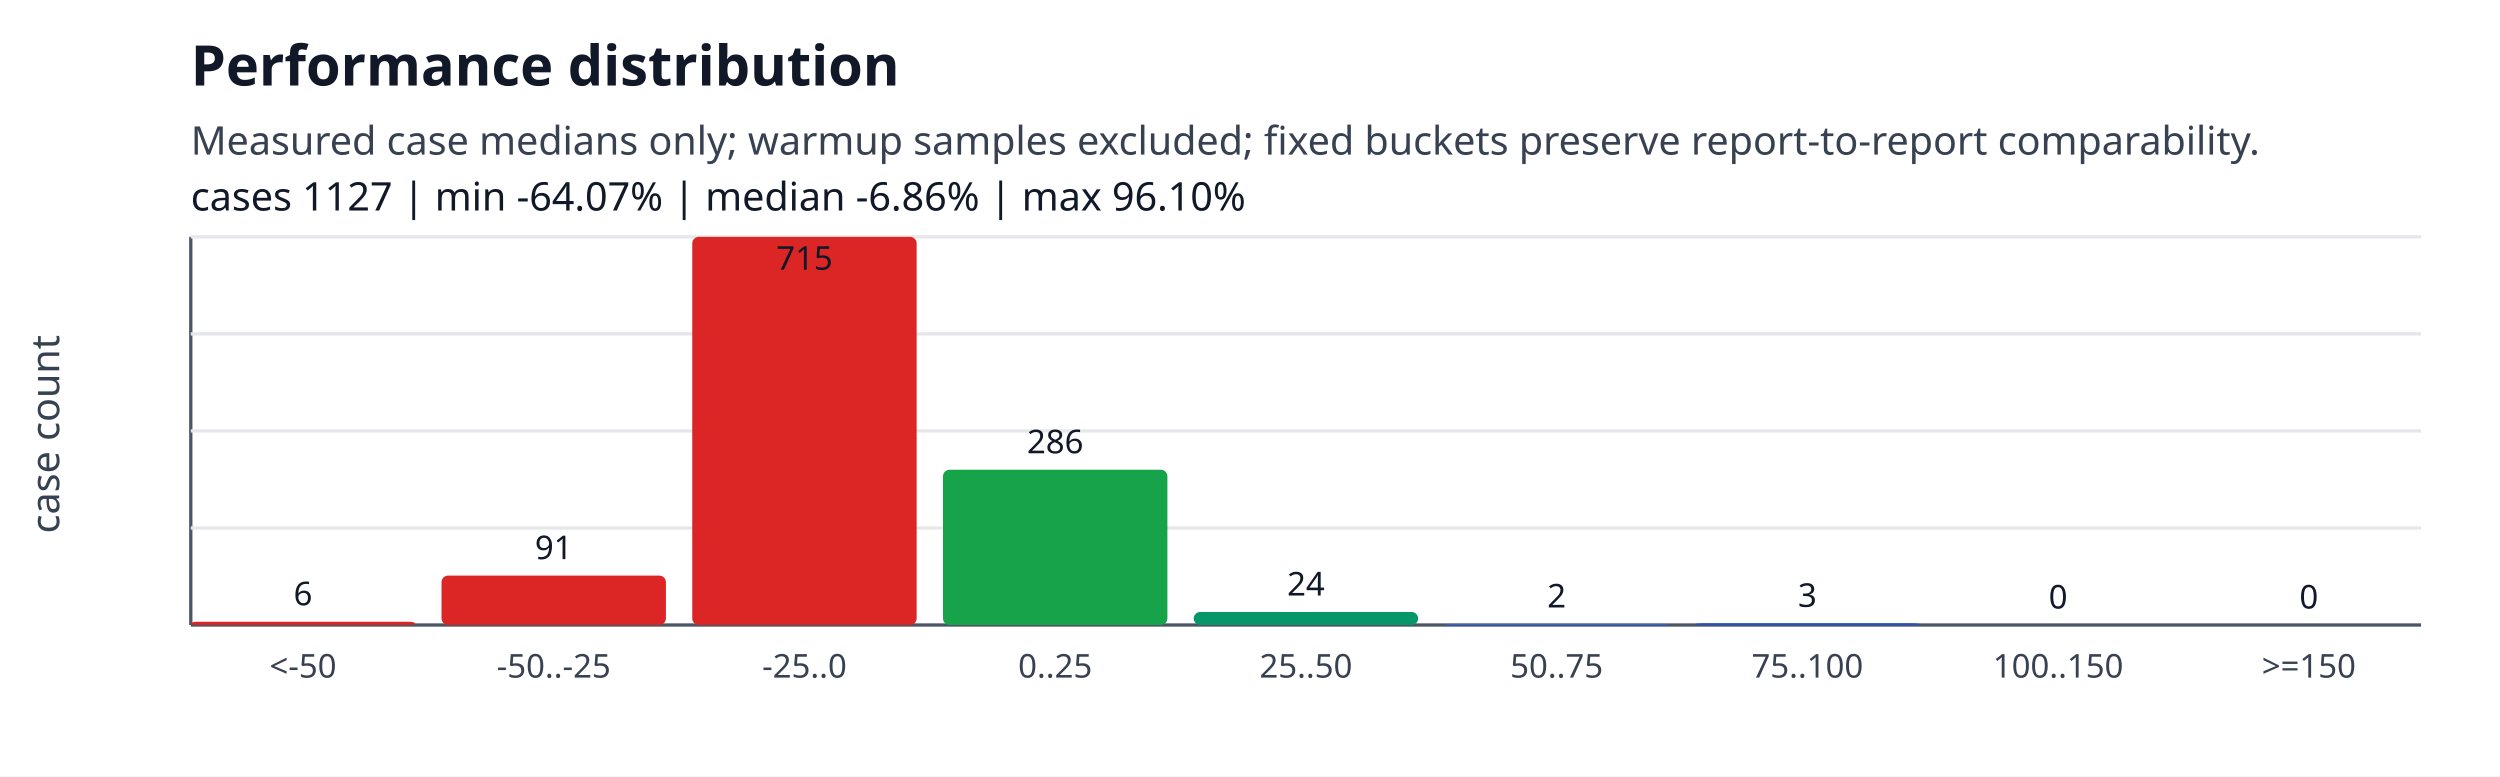
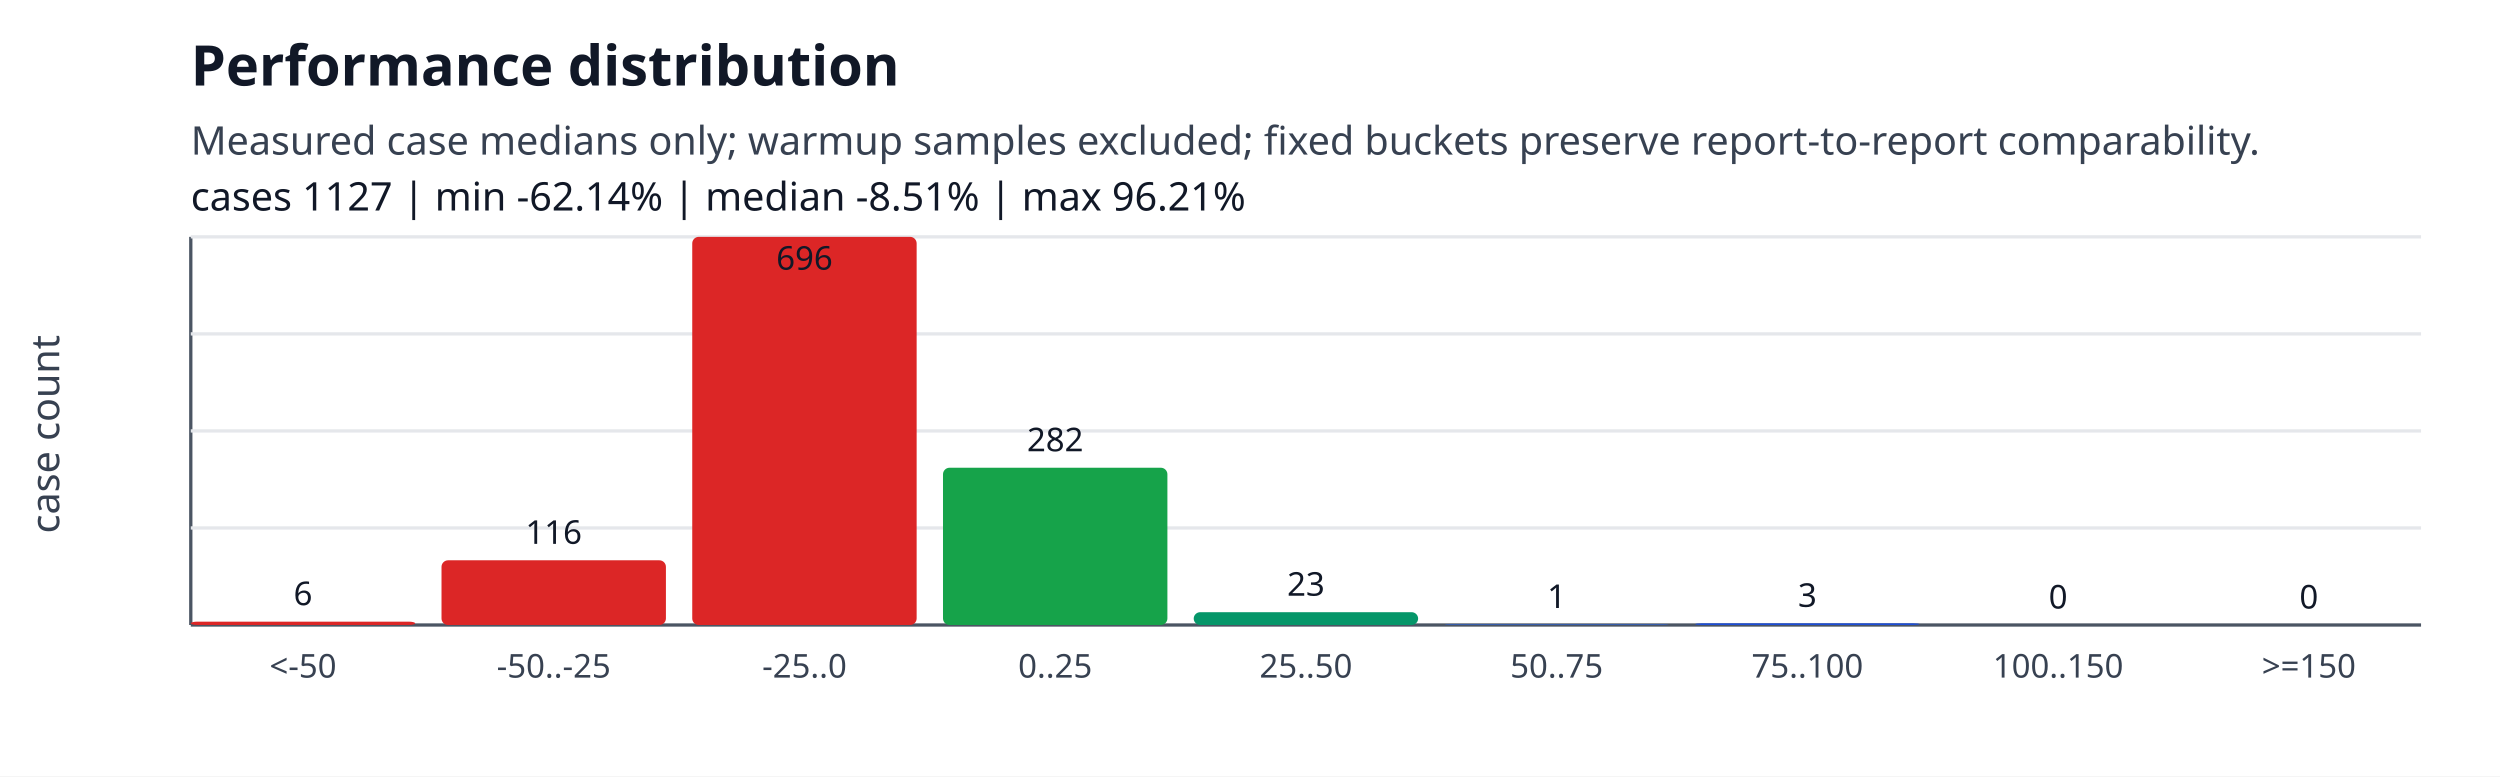
<svg xmlns="http://www.w3.org/2000/svg" width="760" height="236" viewBox="0 0 760 236" role="img" aria-labelledby="perf-hist-title perf-hist-desc">
  <rect width="760" height="236" fill="#ffffff" />
  <text x="58" y="26" font-family="sans-serif" font-size="17" font-weight="700" fill="#111827">Performance distribution</text>
  <text x="58" y="47" font-family="sans-serif" font-size="12" fill="#374151">Measured case medians only; warmup samples excluded; fixed buckets preserve report-to-report comparability.</text>
-   <text x="58" y="64" font-family="sans-serif" font-size="12" fill="#111827">cases 1127 | min -64.07% | median -6.86% | max 96.10%</text>
+   <text x="58" y="64" font-family="sans-serif" font-size="12" fill="#111827">cases 1127 | min -62.14% | median -8.51% | max 96.21%</text>
  <line x1="58" y1="190" x2="736.00" y2="190" stroke="#4b5563" />
  <line x1="58" y1="72" x2="58" y2="190" stroke="#4b5563" />
  <line x1="58" y1="160.50" x2="736.00" y2="160.50" stroke="#e5e7eb" />
  <line x1="58" y1="131.00" x2="736.00" y2="131.00" stroke="#e5e7eb" />
  <line x1="58" y1="101.50" x2="736.00" y2="101.50" stroke="#e5e7eb" />
  <line x1="58" y1="72.00" x2="736.00" y2="72.00" stroke="#e5e7eb" />
-   <rect x="58.00" y="189.01" width="68.22" height="0.99" rx="2" fill="#dc2626" />
-   <text x="92.11" y="184.01" font-family="sans-serif" font-size="10" fill="#111827" text-anchor="middle">6</text>
+   <rect x="58.00" y="188.98" width="68.22" height="1.02" rx="2" fill="#dc2626" />
+   <text x="92.11" y="183.98" font-family="sans-serif" font-size="10" fill="#111827" text-anchor="middle">6</text>
  <text x="92.11" y="206.00" font-family="sans-serif" font-size="10" fill="#374151" text-anchor="middle">&lt;-50</text>
-   <rect x="134.22" y="174.98" width="68.22" height="15.02" rx="2" fill="#dc2626" />
-   <text x="168.33" y="169.98" font-family="sans-serif" font-size="10" fill="#111827" text-anchor="middle">91</text>
+   <rect x="134.22" y="170.33" width="68.22" height="19.67" rx="2" fill="#dc2626" />
+   <text x="168.33" y="165.33" font-family="sans-serif" font-size="10" fill="#111827" text-anchor="middle">116</text>
  <text x="168.33" y="206.00" font-family="sans-serif" font-size="10" fill="#374151" text-anchor="middle">-50..-25</text>
  <rect x="210.44" y="72.00" width="68.22" height="118.00" rx="2" fill="#dc2626" />
-   <text x="244.56" y="82.00" font-family="sans-serif" font-size="10" fill="#111827" text-anchor="middle">715</text>
+   <text x="244.56" y="82.00" font-family="sans-serif" font-size="10" fill="#111827" text-anchor="middle">696</text>
  <text x="244.56" y="206.00" font-family="sans-serif" font-size="10" fill="#374151" text-anchor="middle">-25..0</text>
-   <rect x="286.67" y="142.80" width="68.22" height="47.20" rx="2" fill="#16a34a" />
-   <text x="320.78" y="137.80" font-family="sans-serif" font-size="10" fill="#111827" text-anchor="middle">286</text>
+   <rect x="286.67" y="142.19" width="68.22" height="47.81" rx="2" fill="#16a34a" />
+   <text x="320.78" y="137.19" font-family="sans-serif" font-size="10" fill="#111827" text-anchor="middle">282</text>
  <text x="320.78" y="206.00" font-family="sans-serif" font-size="10" fill="#374151" text-anchor="middle">0..25</text>
-   <rect x="362.89" y="186.04" width="68.22" height="3.96" rx="2" fill="#059669" />
-   <text x="397.00" y="181.04" font-family="sans-serif" font-size="10" fill="#111827" text-anchor="middle">24</text>
+   <rect x="362.89" y="186.10" width="68.22" height="3.90" rx="2" fill="#059669" />
+   <text x="397.00" y="181.10" font-family="sans-serif" font-size="10" fill="#111827" text-anchor="middle">23</text>
  <text x="397.00" y="206.00" font-family="sans-serif" font-size="10" fill="#374151" text-anchor="middle">25..50</text>
-   <rect x="439.11" y="189.67" width="68.22" height="0.33" rx="2" fill="#2563eb" />
-   <text x="473.22" y="184.67" font-family="sans-serif" font-size="10" fill="#111827" text-anchor="middle">2</text>
+   <rect x="439.11" y="189.83" width="68.22" height="0.17" rx="2" fill="#2563eb" />
+   <text x="473.22" y="184.83" font-family="sans-serif" font-size="10" fill="#111827" text-anchor="middle">1</text>
  <text x="473.22" y="206.00" font-family="sans-serif" font-size="10" fill="#374151" text-anchor="middle">50..75</text>
-   <rect x="515.33" y="189.50" width="68.22" height="0.50" rx="2" fill="#1d4ed8" />
-   <text x="549.44" y="184.50" font-family="sans-serif" font-size="10" fill="#111827" text-anchor="middle">3</text>
+   <rect x="515.33" y="189.49" width="68.22" height="0.51" rx="2" fill="#1d4ed8" />
+   <text x="549.44" y="184.49" font-family="sans-serif" font-size="10" fill="#111827" text-anchor="middle">3</text>
  <text x="549.44" y="206.00" font-family="sans-serif" font-size="10" fill="#374151" text-anchor="middle">75..100</text>
  <rect x="591.56" y="190.00" width="68.22" height="0.00" rx="2" fill="#1d4ed8" />
  <text x="625.67" y="185.00" font-family="sans-serif" font-size="10" fill="#111827" text-anchor="middle">0</text>
  <text x="625.67" y="206.00" font-family="sans-serif" font-size="10" fill="#374151" text-anchor="middle">100..150</text>
  <rect x="667.78" y="190.00" width="68.22" height="0.00" rx="2" fill="#1d4ed8" />
  <text x="701.89" y="185.00" font-family="sans-serif" font-size="10" fill="#111827" text-anchor="middle">0</text>
  <text x="701.89" y="206.00" font-family="sans-serif" font-size="10" fill="#374151" text-anchor="middle">&gt;=150</text>
  <text x="18" y="132" font-family="sans-serif" font-size="12" fill="#374151" transform="rotate(-90 18 132)" text-anchor="middle">case count</text>
</svg>
